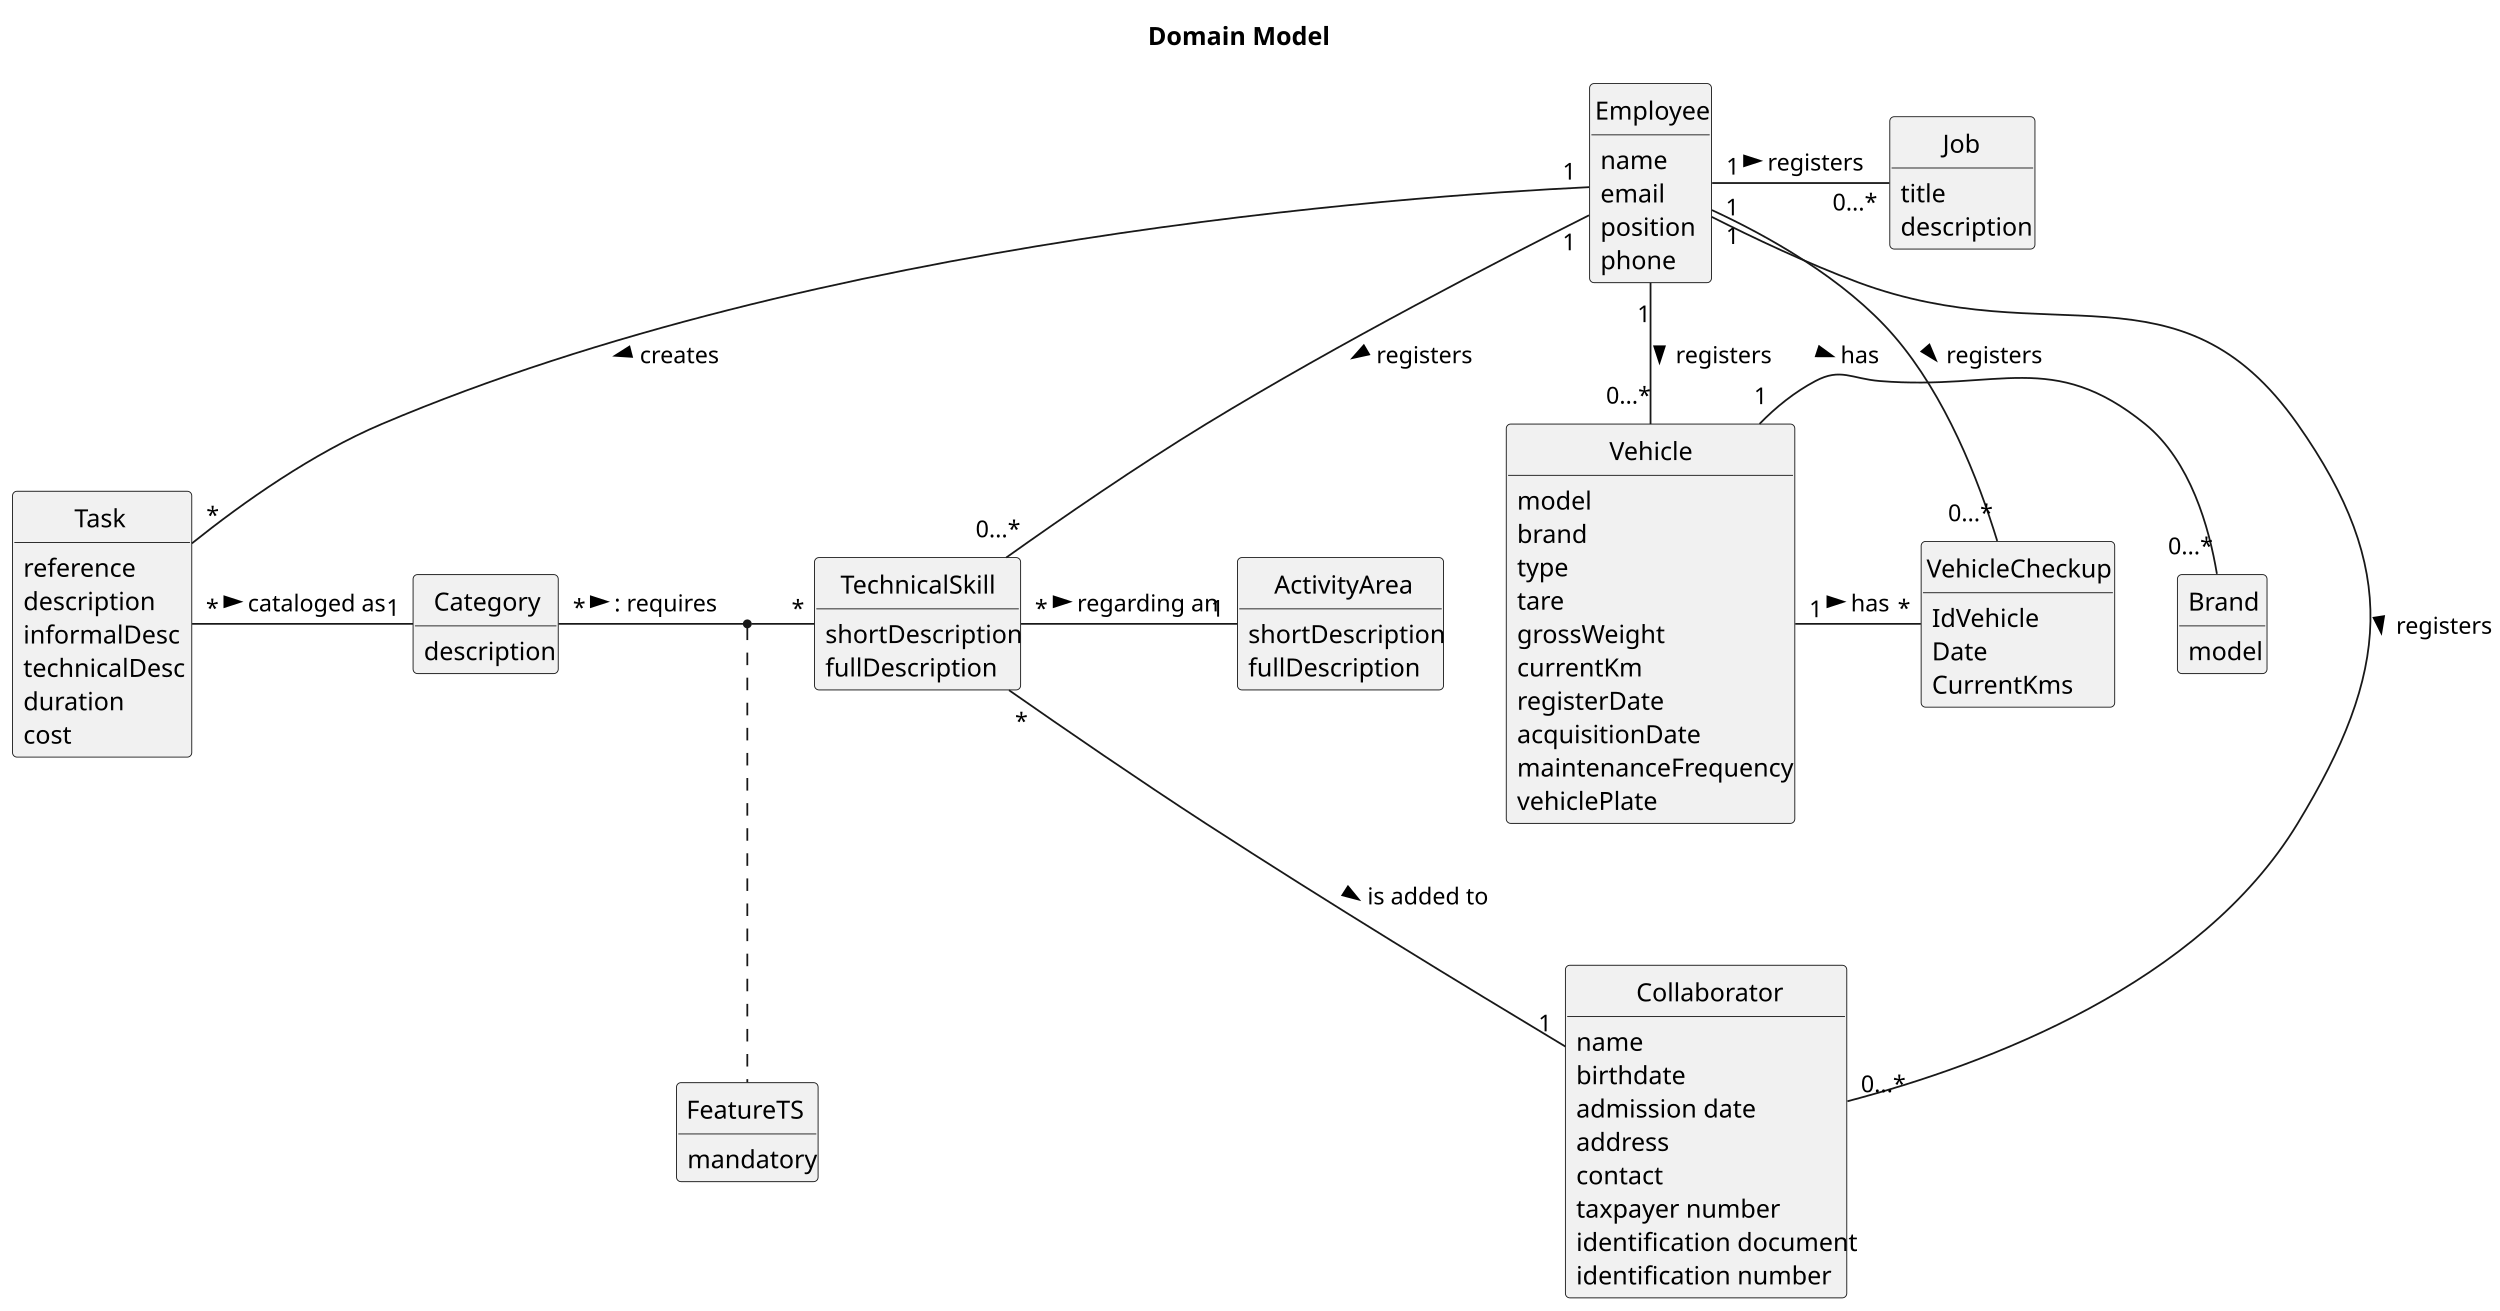
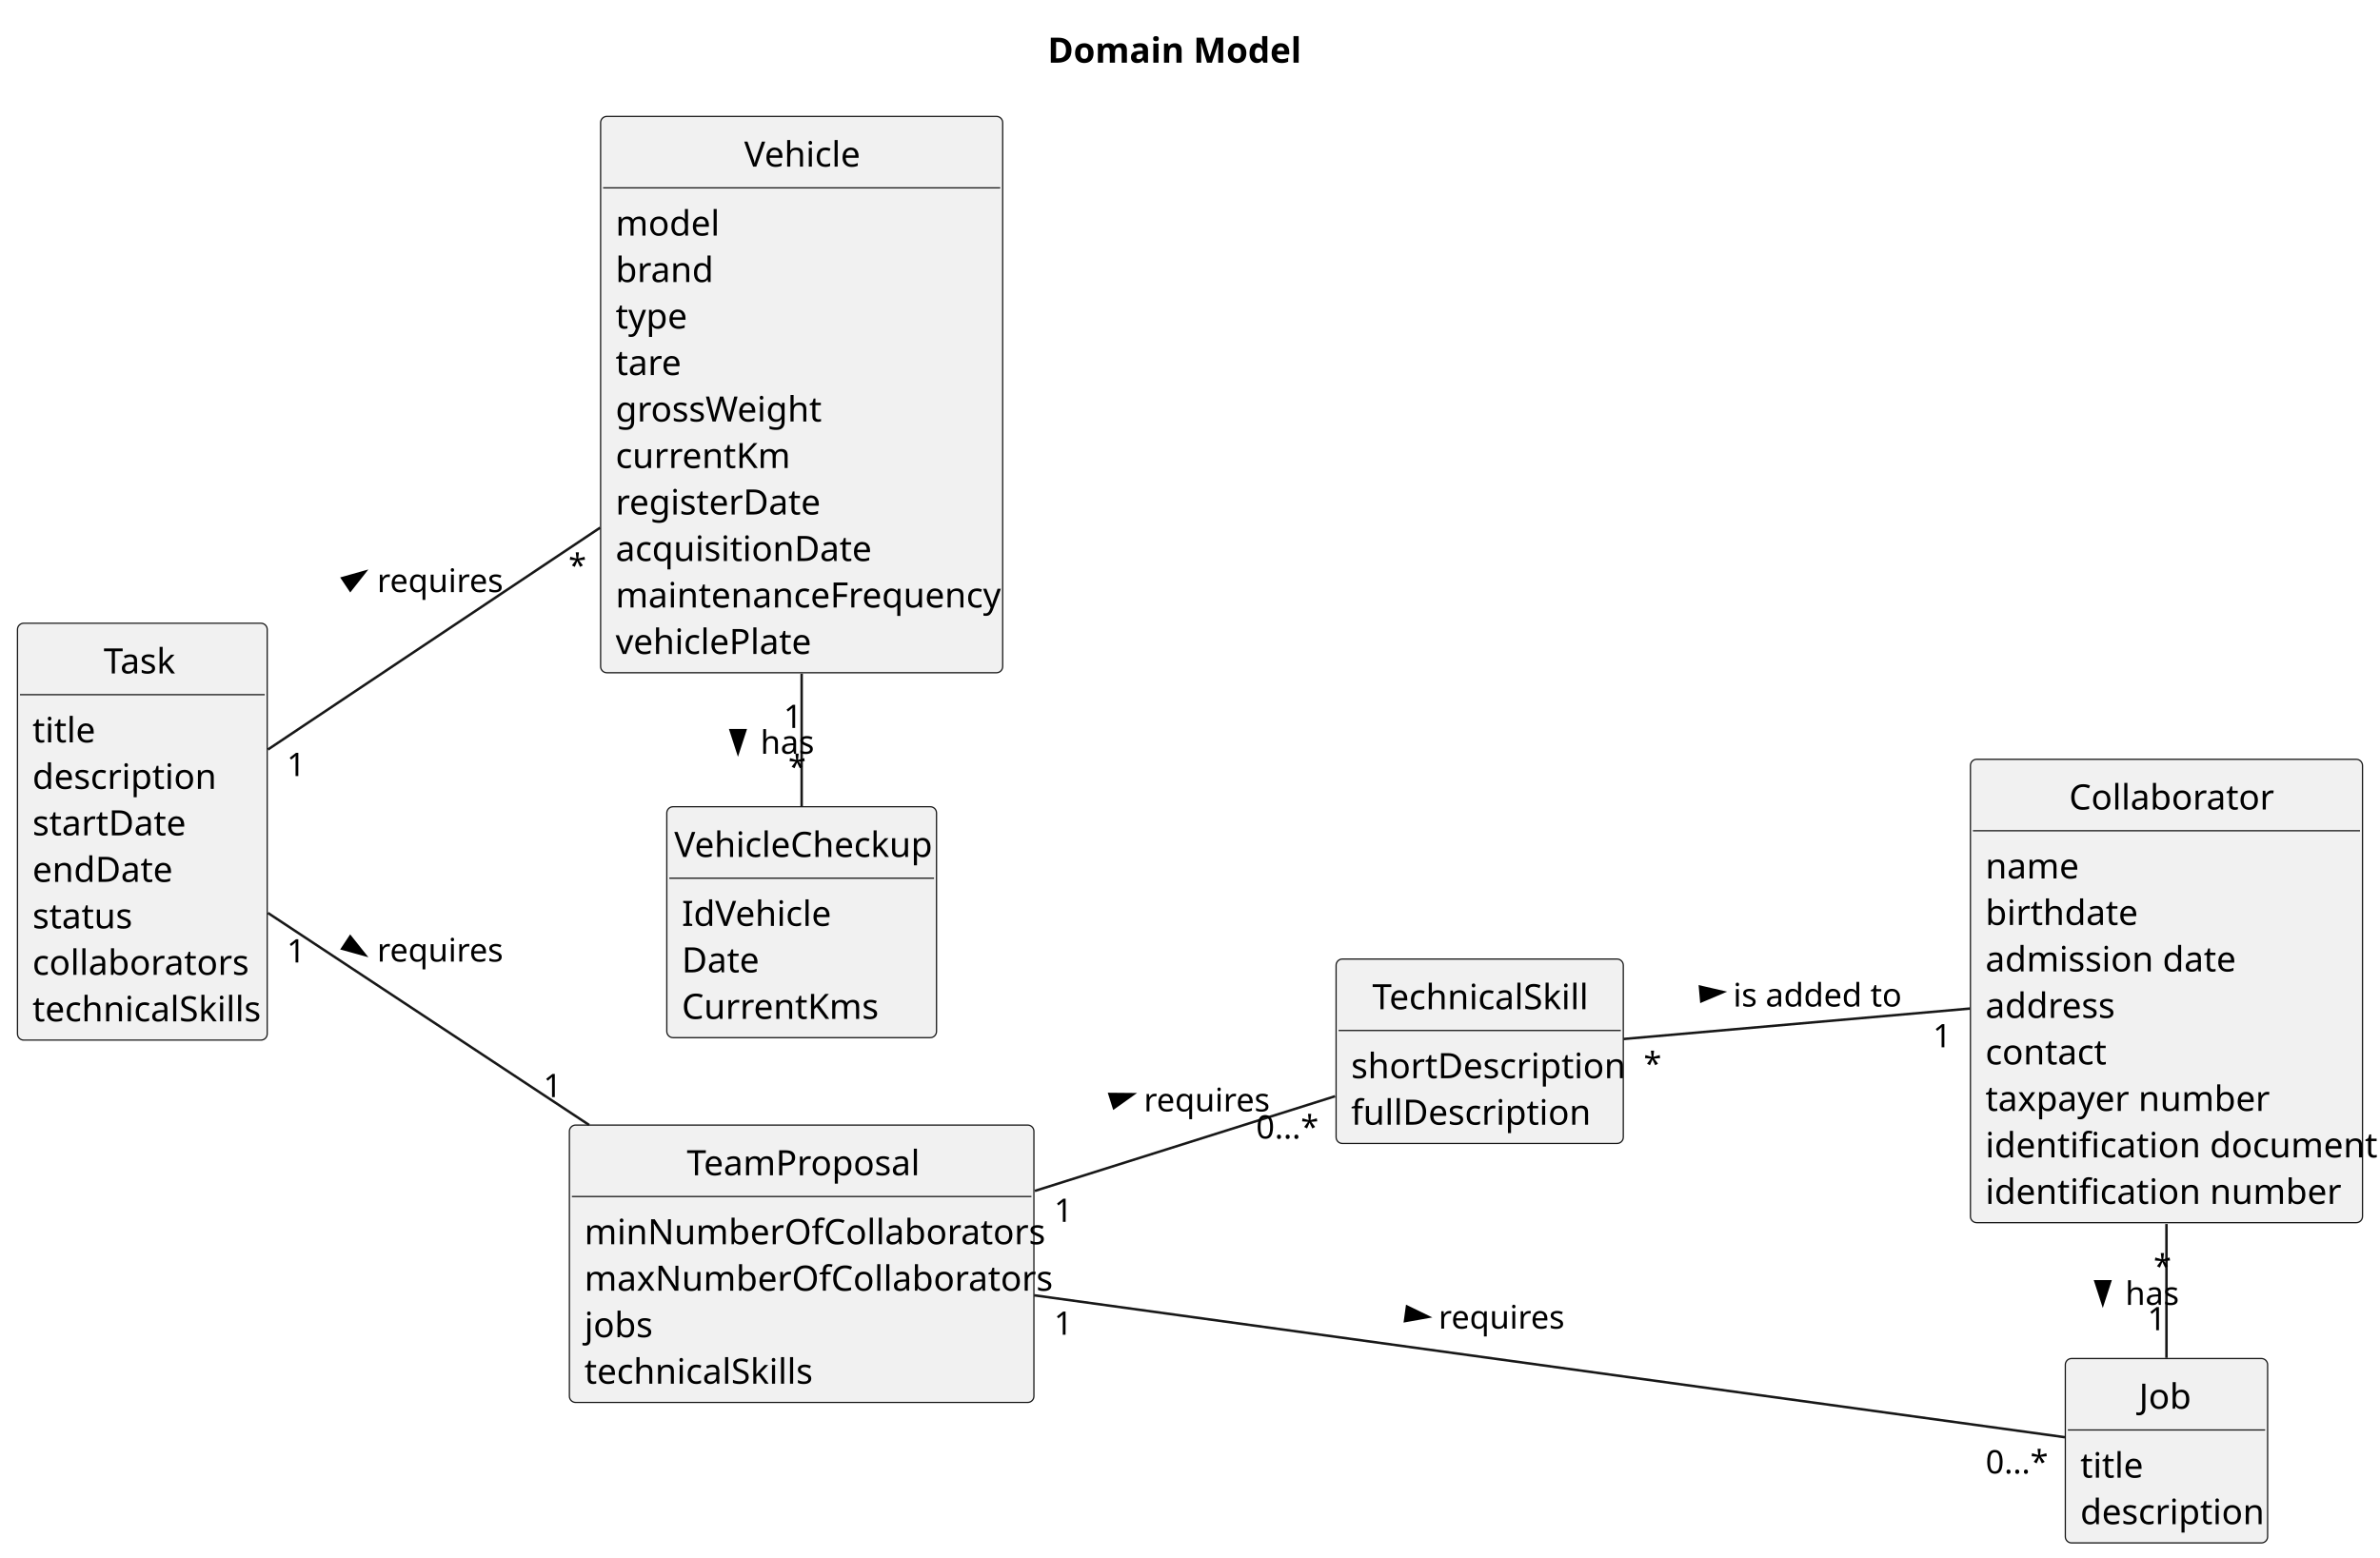
- <svg xmlns="http://www.w3.org/2000/svg" contentStyleType="text/css" height="731px" preserveAspectRatio="none" style="width:1395px;height:731px;background:#FFFFFF;" version="1.1" viewBox="0 0 1395 731" width="1395px" zoomAndPan="magnify">
+ <svg xmlns="http://www.w3.org/2000/svg" contentStyleType="text/css" height="624px" preserveAspectRatio="none" style="width:953px;height:624px;background:#FFFFFF;" version="1.1" viewBox="0 0 953 624" width="953px" zoomAndPan="magnify">
  <defs />
  <g>
-     <text fill="#000000" font-family="sans-serif" font-size="14" font-weight="bold" lengthAdjust="spacing" textLength="100" x="640.5" y="25.107">Domain Model</text>
+     <text fill="#000000" font-family="sans-serif" font-size="14" font-weight="bold" lengthAdjust="spacing" textLength="100" x="419.5" y="25.107">Domain Model</text>
    <g id="elem_VehicleCheckup">
-       <rect codeLine="16" fill="#F1F1F1" height="92.484" id="VehicleCheckup" rx="2.5" ry="2.5" style="stroke:#181818;stroke-width:0.5;" width="108" x="1072" y="302.121" />
-       <text fill="#000000" font-family="sans-serif" font-size="14" lengthAdjust="spacing" textLength="102" x="1075" y="322.228">VehicleCheckup</text>
-       <line style="stroke:#181818;stroke-width:0.5;" x1="1073" x2="1179" y1="330.742" y2="330.742" />
-       <text fill="#000000" font-family="sans-serif" font-size="14" lengthAdjust="spacing" textLength="57" x="1078" y="349.85">IdVehicle</text>
-       <text fill="#000000" font-family="sans-serif" font-size="14" lengthAdjust="spacing" textLength="30" x="1078" y="368.471">Date</text>
-       <text fill="#000000" font-family="sans-serif" font-size="14" lengthAdjust="spacing" textLength="75" x="1078" y="387.092">CurrentKms</text>
+       <rect codeLine="14" fill="#F1F1F1" height="92.484" id="VehicleCheckup" rx="2.5" ry="2.5" style="stroke:#181818;stroke-width:0.5;" width="108" x="267" y="323.121" />
+       <text fill="#000000" font-family="sans-serif" font-size="14" lengthAdjust="spacing" textLength="102" x="270" y="343.228">VehicleCheckup</text>
+       <line style="stroke:#181818;stroke-width:0.5;" x1="268" x2="374" y1="351.742" y2="351.742" />
+       <text fill="#000000" font-family="sans-serif" font-size="14" lengthAdjust="spacing" textLength="57" x="273" y="370.85">IdVehicle</text>
+       <text fill="#000000" font-family="sans-serif" font-size="14" lengthAdjust="spacing" textLength="30" x="273" y="389.471">Date</text>
+       <text fill="#000000" font-family="sans-serif" font-size="14" lengthAdjust="spacing" textLength="75" x="273" y="408.092">CurrentKms</text>
+     </g>
+     <g id="elem_TechnicalSkill">
+       <rect codeLine="21" fill="#F1F1F1" height="73.863" id="TechnicalSkill" rx="2.5" ry="2.5" style="stroke:#181818;stroke-width:0.5;" width="115" x="535" y="384.121" />
+       <text fill="#000000" font-family="sans-serif" font-size="14" lengthAdjust="spacing" textLength="86" x="549.5" y="404.228">TechnicalSkill</text>
+       <line style="stroke:#181818;stroke-width:0.5;" x1="536" x2="649" y1="412.742" y2="412.742" />
+       <text fill="#000000" font-family="sans-serif" font-size="14" lengthAdjust="spacing" textLength="103" x="541" y="431.85">shortDescription</text>
+       <text fill="#000000" font-family="sans-serif" font-size="14" lengthAdjust="spacing" textLength="89" x="541" y="450.471">fullDescription</text>
+     </g>
+     <g id="elem_TeamProposal">
+       <rect codeLine="25" fill="#F1F1F1" height="111.106" id="TeamProposal" rx="2.5" ry="2.5" style="stroke:#181818;stroke-width:0.5;" width="186" x="228" y="450.621" />
+       <text fill="#000000" font-family="sans-serif" font-size="14" lengthAdjust="spacing" textLength="92" x="275" y="470.728">TeamProposal</text>
+       <line style="stroke:#181818;stroke-width:0.5;" x1="229" x2="413" y1="479.242" y2="479.242" />
+       <text fill="#000000" font-family="sans-serif" font-size="14" lengthAdjust="spacing" textLength="171" x="234" y="498.35">minNumberOfCollaborators</text>
+       <text fill="#000000" font-family="sans-serif" font-size="14" lengthAdjust="spacing" textLength="174" x="234" y="516.971">maxNumberOfCollaborators</text>
+       <text fill="#000000" font-family="sans-serif" font-size="14" lengthAdjust="spacing" textLength="26" x="234" y="535.592">jobs</text>
+       <text fill="#000000" font-family="sans-serif" font-size="14" lengthAdjust="spacing" textLength="88" x="234" y="554.213">technicalSkills</text>
    </g>
    <g id="elem_Task">
-       <rect codeLine="22" fill="#F1F1F1" height="148.348" id="Task" rx="2.5" ry="2.5" style="stroke:#181818;stroke-width:0.5;" width="100" x="7" y="274.121" />
-       <text fill="#000000" font-family="sans-serif" font-size="14" lengthAdjust="spacing" textLength="31" x="41.5" y="294.228">Task</text>
-       <line style="stroke:#181818;stroke-width:0.5;" x1="8" x2="106" y1="302.742" y2="302.742" />
-       <text fill="#000000" font-family="sans-serif" font-size="14" lengthAdjust="spacing" textLength="61" x="13" y="321.85">reference</text>
-       <text fill="#000000" font-family="sans-serif" font-size="14" lengthAdjust="spacing" textLength="69" x="13" y="340.471">description</text>
-       <text fill="#000000" font-family="sans-serif" font-size="14" lengthAdjust="spacing" textLength="82" x="13" y="359.092">informalDesc</text>
-       <text fill="#000000" font-family="sans-serif" font-size="14" lengthAdjust="spacing" textLength="88" x="13" y="377.713">technicalDesc</text>
-       <text fill="#000000" font-family="sans-serif" font-size="14" lengthAdjust="spacing" textLength="52" x="13" y="396.334">duration</text>
-       <text fill="#000000" font-family="sans-serif" font-size="14" lengthAdjust="spacing" textLength="26" x="13" y="414.955">cost</text>
-     </g>
-     <g id="elem_Category">
-       <rect codeLine="31" fill="#F1F1F1" height="55.242" id="Category" rx="2.5" ry="2.5" style="stroke:#181818;stroke-width:0.5;" width="81" x="230.5" y="320.621" />
-       <text fill="#000000" font-family="sans-serif" font-size="14" lengthAdjust="spacing" textLength="58" x="242" y="340.728">Category</text>
-       <line style="stroke:#181818;stroke-width:0.5;" x1="231.5" x2="310.5" y1="349.242" y2="349.242" />
-       <text fill="#000000" font-family="sans-serif" font-size="14" lengthAdjust="spacing" textLength="69" x="236.5" y="368.35">description</text>
-     </g>
-     <g id="elem_Employee">
-       <rect codeLine="35" fill="#F1F1F1" height="111.106" id="Employee" rx="2.5" ry="2.5" style="stroke:#181818;stroke-width:0.5;" width="68" x="887" y="46.621" />
-       <text fill="#000000" font-family="sans-serif" font-size="14" lengthAdjust="spacing" textLength="62" x="890" y="66.728">Employee</text>
-       <line style="stroke:#181818;stroke-width:0.5;" x1="888" x2="954" y1="75.242" y2="75.242" />
-       <text fill="#000000" font-family="sans-serif" font-size="14" lengthAdjust="spacing" textLength="35" x="893" y="94.35">name</text>
-       <text fill="#000000" font-family="sans-serif" font-size="14" lengthAdjust="spacing" textLength="33" x="893" y="112.971">email</text>
-       <text fill="#000000" font-family="sans-serif" font-size="14" lengthAdjust="spacing" textLength="49" x="893" y="131.592">position</text>
-       <text fill="#000000" font-family="sans-serif" font-size="14" lengthAdjust="spacing" textLength="40" x="893" y="150.213">phone</text>
-     </g>
-     <g id="elem_TechnicalSkill">
-       <rect codeLine="42" fill="#F1F1F1" height="73.863" id="TechnicalSkill" rx="2.5" ry="2.5" style="stroke:#181818;stroke-width:0.5;" width="115" x="454.5" y="311.121" />
-       <text fill="#000000" font-family="sans-serif" font-size="14" lengthAdjust="spacing" textLength="86" x="469" y="331.228">TechnicalSkill</text>
-       <line style="stroke:#181818;stroke-width:0.5;" x1="455.5" x2="568.5" y1="339.742" y2="339.742" />
-       <text fill="#000000" font-family="sans-serif" font-size="14" lengthAdjust="spacing" textLength="103" x="460.5" y="358.85">shortDescription</text>
-       <text fill="#000000" font-family="sans-serif" font-size="14" lengthAdjust="spacing" textLength="89" x="460.5" y="377.471">fullDescription</text>
-     </g>
-     <g id="elem_ActivityArea">
-       <rect codeLine="47" fill="#F1F1F1" height="73.863" id="ActivityArea" rx="2.5" ry="2.5" style="stroke:#181818;stroke-width:0.5;" width="115" x="690.5" y="311.121" />
-       <text fill="#000000" font-family="sans-serif" font-size="14" lengthAdjust="spacing" textLength="74" x="711" y="331.228">ActivityArea</text>
-       <line style="stroke:#181818;stroke-width:0.5;" x1="691.5" x2="804.5" y1="339.742" y2="339.742" />
-       <text fill="#000000" font-family="sans-serif" font-size="14" lengthAdjust="spacing" textLength="103" x="696.5" y="358.85">shortDescription</text>
-       <text fill="#000000" font-family="sans-serif" font-size="14" lengthAdjust="spacing" textLength="89" x="696.5" y="377.471">fullDescription</text>
-     </g>
-     <g id="elem_FeatureTS">
-       <rect codeLine="52" fill="#F1F1F1" height="55.242" id="FeatureTS" rx="2.5" ry="2.5" style="stroke:#181818;stroke-width:0.5;" width="79" x="377.5" y="604.121" />
-       <text fill="#000000" font-family="sans-serif" font-size="14" lengthAdjust="spacing" textLength="68" x="383" y="624.229">FeatureTS</text>
-       <line style="stroke:#181818;stroke-width:0.5;" x1="378.5" x2="455.5" y1="632.742" y2="632.742" />
-       <text fill="#000000" font-family="sans-serif" font-size="14" lengthAdjust="spacing" textLength="67" x="383.5" y="651.85">mandatory</text>
+       <rect codeLine="33" fill="#F1F1F1" height="166.969" id="Task" rx="2.5" ry="2.5" style="stroke:#181818;stroke-width:0.5;" width="100" x="7" y="249.621" />
+       <text fill="#000000" font-family="sans-serif" font-size="14" lengthAdjust="spacing" textLength="31" x="41.5" y="269.728">Task</text>
+       <line style="stroke:#181818;stroke-width:0.5;" x1="8" x2="106" y1="278.242" y2="278.242" />
+       <text fill="#000000" font-family="sans-serif" font-size="14" lengthAdjust="spacing" textLength="22" x="13" y="297.35">title</text>
+       <text fill="#000000" font-family="sans-serif" font-size="14" lengthAdjust="spacing" textLength="69" x="13" y="315.971">description</text>
+       <text fill="#000000" font-family="sans-serif" font-size="14" lengthAdjust="spacing" textLength="58" x="13" y="334.592">startDate</text>
+       <text fill="#000000" font-family="sans-serif" font-size="14" lengthAdjust="spacing" textLength="54" x="13" y="353.213">endDate</text>
+       <text fill="#000000" font-family="sans-serif" font-size="14" lengthAdjust="spacing" textLength="38" x="13" y="371.834">status</text>
+       <text fill="#000000" font-family="sans-serif" font-size="14" lengthAdjust="spacing" textLength="82" x="13" y="390.455">collaborators</text>
+       <text fill="#000000" font-family="sans-serif" font-size="14" lengthAdjust="spacing" textLength="88" x="13" y="409.076">technicalSkills</text>
    </g>
    <g id="elem_Vehicle">
-       <rect codeLine="63" fill="#F1F1F1" height="222.832" id="Vehicle" rx="2.5" ry="2.5" style="stroke:#181818;stroke-width:0.5;" width="161" x="840.5" y="236.621" />
-       <text fill="#000000" font-family="sans-serif" font-size="14" lengthAdjust="spacing" textLength="46" x="898" y="256.728">Vehicle</text>
-       <line style="stroke:#181818;stroke-width:0.5;" x1="841.5" x2="1000.5" y1="265.242" y2="265.242" />
-       <text fill="#000000" font-family="sans-serif" font-size="14" lengthAdjust="spacing" textLength="38" x="846.5" y="284.35">model</text>
-       <text fill="#000000" font-family="sans-serif" font-size="14" lengthAdjust="spacing" textLength="37" x="846.5" y="302.971">brand</text>
-       <text fill="#000000" font-family="sans-serif" font-size="14" lengthAdjust="spacing" textLength="27" x="846.5" y="321.592">type</text>
-       <text fill="#000000" font-family="sans-serif" font-size="14" lengthAdjust="spacing" textLength="25" x="846.5" y="340.213">tare</text>
-       <text fill="#000000" font-family="sans-serif" font-size="14" lengthAdjust="spacing" textLength="79" x="846.5" y="358.834">grossWeight</text>
-       <text fill="#000000" font-family="sans-serif" font-size="14" lengthAdjust="spacing" textLength="65" x="846.5" y="377.455">currentKm</text>
-       <text fill="#000000" font-family="sans-serif" font-size="14" lengthAdjust="spacing" textLength="78" x="846.5" y="396.076">registerDate</text>
-       <text fill="#000000" font-family="sans-serif" font-size="14" lengthAdjust="spacing" textLength="97" x="846.5" y="414.697">acquisitionDate</text>
-       <text fill="#000000" font-family="sans-serif" font-size="14" lengthAdjust="spacing" textLength="149" x="846.5" y="433.318">maintenanceFrequency</text>
-       <text fill="#000000" font-family="sans-serif" font-size="14" lengthAdjust="spacing" textLength="76" x="846.5" y="451.94">vehiclePlate</text>
+       <rect codeLine="44" fill="#F1F1F1" height="222.832" id="Vehicle" rx="2.5" ry="2.5" style="stroke:#181818;stroke-width:0.5;" width="161" x="240.5" y="46.621" />
+       <text fill="#000000" font-family="sans-serif" font-size="14" lengthAdjust="spacing" textLength="46" x="298" y="66.728">Vehicle</text>
+       <line style="stroke:#181818;stroke-width:0.5;" x1="241.5" x2="400.5" y1="75.242" y2="75.242" />
+       <text fill="#000000" font-family="sans-serif" font-size="14" lengthAdjust="spacing" textLength="38" x="246.5" y="94.35">model</text>
+       <text fill="#000000" font-family="sans-serif" font-size="14" lengthAdjust="spacing" textLength="37" x="246.5" y="112.971">brand</text>
+       <text fill="#000000" font-family="sans-serif" font-size="14" lengthAdjust="spacing" textLength="27" x="246.5" y="131.592">type</text>
+       <text fill="#000000" font-family="sans-serif" font-size="14" lengthAdjust="spacing" textLength="25" x="246.5" y="150.213">tare</text>
+       <text fill="#000000" font-family="sans-serif" font-size="14" lengthAdjust="spacing" textLength="79" x="246.5" y="168.834">grossWeight</text>
+       <text fill="#000000" font-family="sans-serif" font-size="14" lengthAdjust="spacing" textLength="65" x="246.5" y="187.455">currentKm</text>
+       <text fill="#000000" font-family="sans-serif" font-size="14" lengthAdjust="spacing" textLength="78" x="246.5" y="206.076">registerDate</text>
+       <text fill="#000000" font-family="sans-serif" font-size="14" lengthAdjust="spacing" textLength="97" x="246.5" y="224.697">acquisitionDate</text>
+       <text fill="#000000" font-family="sans-serif" font-size="14" lengthAdjust="spacing" textLength="149" x="246.5" y="243.318">maintenanceFrequency</text>
+       <text fill="#000000" font-family="sans-serif" font-size="14" lengthAdjust="spacing" textLength="76" x="246.5" y="261.94">vehiclePlate</text>
    </g>
    <g id="elem_Job">
-       <rect codeLine="76" fill="#F1F1F1" height="73.863" id="Job" rx="2.5" ry="2.5" style="stroke:#181818;stroke-width:0.5;" width="81" x="1054.5" y="65.121" />
-       <text fill="#000000" font-family="sans-serif" font-size="14" lengthAdjust="spacing" textLength="22" x="1084" y="85.228">Job</text>
-       <line style="stroke:#181818;stroke-width:0.5;" x1="1055.5" x2="1134.5" y1="93.742" y2="93.742" />
-       <text fill="#000000" font-family="sans-serif" font-size="14" lengthAdjust="spacing" textLength="22" x="1060.5" y="112.85">title</text>
-       <text fill="#000000" font-family="sans-serif" font-size="14" lengthAdjust="spacing" textLength="69" x="1060.5" y="131.471">description</text>
+       <rect codeLine="57" fill="#F1F1F1" height="73.863" id="Job" rx="2.5" ry="2.5" style="stroke:#181818;stroke-width:0.5;" width="81" x="827" y="544.121" />
+       <text fill="#000000" font-family="sans-serif" font-size="14" lengthAdjust="spacing" textLength="22" x="856.5" y="564.229">Job</text>
+       <line style="stroke:#181818;stroke-width:0.5;" x1="828" x2="907" y1="572.742" y2="572.742" />
+       <text fill="#000000" font-family="sans-serif" font-size="14" lengthAdjust="spacing" textLength="22" x="833" y="591.85">title</text>
+       <text fill="#000000" font-family="sans-serif" font-size="14" lengthAdjust="spacing" textLength="69" x="833" y="610.471">description</text>
    </g>
    <g id="elem_Collaborator">
-       <rect codeLine="81" fill="#F1F1F1" height="185.59" id="Collaborator" rx="2.5" ry="2.5" style="stroke:#181818;stroke-width:0.5;" width="157" x="873.5" y="538.621" />
-       <text fill="#000000" font-family="sans-serif" font-size="14" lengthAdjust="spacing" textLength="78" x="913" y="558.729">Collaborator</text>
-       <line style="stroke:#181818;stroke-width:0.5;" x1="874.5" x2="1029.5" y1="567.242" y2="567.242" />
-       <text fill="#000000" font-family="sans-serif" font-size="14" lengthAdjust="spacing" textLength="35" x="879.5" y="586.35">name</text>
-       <text fill="#000000" font-family="sans-serif" font-size="14" lengthAdjust="spacing" textLength="56" x="879.5" y="604.971">birthdate</text>
-       <text fill="#000000" font-family="sans-serif" font-size="14" lengthAdjust="spacing" textLength="95" x="879.5" y="623.592">admission date</text>
-       <text fill="#000000" font-family="sans-serif" font-size="14" lengthAdjust="spacing" textLength="51" x="879.5" y="642.213">address</text>
-       <text fill="#000000" font-family="sans-serif" font-size="14" lengthAdjust="spacing" textLength="46" x="879.5" y="660.834">contact</text>
-       <text fill="#000000" font-family="sans-serif" font-size="14" lengthAdjust="spacing" textLength="106" x="879.5" y="679.455">taxpayer number</text>
-       <text fill="#000000" font-family="sans-serif" font-size="14" lengthAdjust="spacing" textLength="145" x="879.5" y="698.076">identification document</text>
-       <text fill="#000000" font-family="sans-serif" font-size="14" lengthAdjust="spacing" textLength="131" x="879.5" y="716.697">identification number</text>
+       <rect codeLine="62" fill="#F1F1F1" height="185.59" id="Collaborator" rx="2.5" ry="2.5" style="stroke:#181818;stroke-width:0.5;" width="157" x="789" y="304.121" />
+       <text fill="#000000" font-family="sans-serif" font-size="14" lengthAdjust="spacing" textLength="78" x="828.5" y="324.228">Collaborator</text>
+       <line style="stroke:#181818;stroke-width:0.5;" x1="790" x2="945" y1="332.742" y2="332.742" />
+       <text fill="#000000" font-family="sans-serif" font-size="14" lengthAdjust="spacing" textLength="35" x="795" y="351.85">name</text>
+       <text fill="#000000" font-family="sans-serif" font-size="14" lengthAdjust="spacing" textLength="56" x="795" y="370.471">birthdate</text>
+       <text fill="#000000" font-family="sans-serif" font-size="14" lengthAdjust="spacing" textLength="95" x="795" y="389.092">admission date</text>
+       <text fill="#000000" font-family="sans-serif" font-size="14" lengthAdjust="spacing" textLength="51" x="795" y="407.713">address</text>
+       <text fill="#000000" font-family="sans-serif" font-size="14" lengthAdjust="spacing" textLength="46" x="795" y="426.334">contact</text>
+       <text fill="#000000" font-family="sans-serif" font-size="14" lengthAdjust="spacing" textLength="106" x="795" y="444.955">taxpayer number</text>
+       <text fill="#000000" font-family="sans-serif" font-size="14" lengthAdjust="spacing" textLength="145" x="795" y="463.576">identification document</text>
+       <text fill="#000000" font-family="sans-serif" font-size="14" lengthAdjust="spacing" textLength="131" x="795" y="482.197">identification number</text>
    </g>
-     <g id="elem_Brand">
-       <rect codeLine="92" fill="#F1F1F1" height="55.242" id="Brand" rx="2.5" ry="2.5" style="stroke:#181818;stroke-width:0.5;" width="50" x="1215" y="320.621" />
-       <text fill="#000000" font-family="sans-serif" font-size="14" lengthAdjust="spacing" textLength="38" x="1221" y="340.728">Brand</text>
-       <line style="stroke:#181818;stroke-width:0.5;" x1="1216" x2="1264" y1="349.242" y2="349.242" />
-       <text fill="#000000" font-family="sans-serif" font-size="14" lengthAdjust="spacing" textLength="38" x="1221" y="368.35">model</text>
+     <g id="link_Task_Vehicle">
+       <path codeLine="73" d="M107.28,300.201 C144.71,275.201 196.96,240.311 240.3,211.351 " fill="none" id="Task-Vehicle" style="stroke:#181818;stroke-width:1.0;" />
+       <polygon fill="#000000" points="146.158,228.989,137.004,231.57,140.269,236.457,146.158,228.989" style="stroke:#000000;stroke-width:1.0;" />
+       <text fill="#000000" font-family="sans-serif" font-size="13" lengthAdjust="spacing" textLength="46" x="151" y="237.149">requires</text>
+       <text fill="#000000" font-family="sans-serif" font-size="13" lengthAdjust="spacing" textLength="7" x="114.843" y="310.818">1</text>
+       <text fill="#000000" font-family="sans-serif" font-size="13" lengthAdjust="spacing" textLength="5" x="227.63" y="231.091">*</text>
    </g>
-     <ellipse cx="417" cy="348.121" fill="#181818" rx="2" ry="2" style="stroke:#181818;stroke-width:1.0;" />
-     <g id="link_Employee_Task">
-       <path codeLine="101" d="M886.71,104.431 C781.68,109.511 456.82,133.151 213,236.621 C174.5,252.961 136.11,279.981 107.05,303.211 " fill="none" id="Employee-Task" style="stroke:#181818;stroke-width:1.0;" />
-       <polygon fill="#000000" points="343.155,198.502,352.646,199.115,351.194,193.419,343.155,198.502" style="stroke:#000000;stroke-width:1.0;" />
-       <text fill="#000000" font-family="sans-serif" font-size="13" lengthAdjust="spacing" textLength="43" x="357" y="202.649">creates</text>
-       <text fill="#000000" font-family="sans-serif" font-size="13" lengthAdjust="spacing" textLength="7" x="871.916" y="100.202">1</text>
-       <text fill="#000000" font-family="sans-serif" font-size="13" lengthAdjust="spacing" textLength="5" x="115.097" y="292.057">*</text>
+     <g id="link_Task_TeamProposal">
+       <path codeLine="75" d="M107.28,365.661 C143.45,389.541 193.46,422.561 235.9,450.591 " fill="none" id="Task-TeamProposal" style="stroke:#181818;stroke-width:1.0;" />
+       <polygon fill="#000000" points="146.172,382.522,140.244,375.085,137.005,379.99,146.172,382.522" style="stroke:#000000;stroke-width:1.0;" />
+       <text fill="#000000" font-family="sans-serif" font-size="13" lengthAdjust="spacing" textLength="46" x="151" y="385.149">requires</text>
+       <text fill="#000000" font-family="sans-serif" font-size="13" lengthAdjust="spacing" textLength="7" x="114.843" y="385.483">1</text>
+       <text fill="#000000" font-family="sans-serif" font-size="13" lengthAdjust="spacing" textLength="7" x="217.548" y="439.428">1</text>
    </g>
-     <g id="link_Task_Category">
-       <path codeLine="104" d="M107.17,348.121 C144.73,348.121 195.44,348.121 230.45,348.121 " fill="none" id="Task-Category" style="stroke:#181818;stroke-width:1.0;" />
-       <polygon fill="#000000" points="134.25,335.767,125.205,332.828,125.205,338.705,134.25,335.767" style="stroke:#000000;stroke-width:1.0;" />
-       <text fill="#000000" font-family="sans-serif" font-size="13" lengthAdjust="spacing" textLength="74" x="138.25" y="341.149">cataloged as</text>
-       <text fill="#000000" font-family="sans-serif" font-size="13" lengthAdjust="spacing" textLength="5" x="114.906" y="343.897">*</text>
-       <text fill="#000000" font-family="sans-serif" font-size="13" lengthAdjust="spacing" textLength="7" x="215.604" y="343.64">1</text>
+     <g id="link_TeamProposal_TechnicalSkill">
+       <path codeLine="77" d="M414.37,476.991 C454.29,464.401 499.74,450.061 534.6,439.071 " fill="none" id="TeamProposal-TechnicalSkill" style="stroke:#181818;stroke-width:1.0;" />
+       <polygon fill="#000000" points="453.769,438.263,444.258,438.18,446.026,443.786,453.769,438.263" style="stroke:#000000;stroke-width:1.0;" />
+       <text fill="#000000" font-family="sans-serif" font-size="13" lengthAdjust="spacing" textLength="46" x="458" y="445.149">requires</text>
+       <text fill="#000000" font-family="sans-serif" font-size="13" lengthAdjust="spacing" textLength="7" x="422.089" y="489.383">1</text>
+       <text fill="#000000" font-family="sans-serif" font-size="13" lengthAdjust="spacing" textLength="24" x="502.955" y="456.016">0...*</text>
    </g>
-     <g id="link_TechnicalSkill_ActivityArea">
-       <path codeLine="105" d="M569.73,348.121 C606.44,348.121 653.78,348.121 690.46,348.121 " fill="none" id="TechnicalSkill-ActivityArea" style="stroke:#181818;stroke-width:1.0;" />
-       <polygon fill="#000000" points="597,335.767,587.955,332.828,587.955,338.705,597,335.767" style="stroke:#000000;stroke-width:1.0;" />
-       <text fill="#000000" font-family="sans-serif" font-size="13" lengthAdjust="spacing" textLength="71" x="601" y="341.149">regarding an</text>
-       <text fill="#000000" font-family="sans-serif" font-size="13" lengthAdjust="spacing" textLength="5" x="577.447" y="344.088">*</text>
-       <text fill="#000000" font-family="sans-serif" font-size="13" lengthAdjust="spacing" textLength="7" x="675.639" y="344.088">1</text>
-     </g>
-     <g id="link_Category_apoint17">
-       <path d="M311.67,348.121 C350.14,348.121 403.64,348.121 414.88,348.121 " fill="none" id="Category-apoint17" style="stroke:#181818;stroke-width:1.0;" />
-       <polygon fill="#000000" points="338.75,335.767,329.705,332.828,329.705,338.705,338.75,335.767" style="stroke:#000000;stroke-width:1.0;" />
-       <text fill="#000000" font-family="sans-serif" font-size="13" lengthAdjust="spacing" textLength="54" x="342.75" y="341.149">: requires</text>
-       <text fill="#000000" font-family="sans-serif" font-size="13" lengthAdjust="spacing" textLength="5" x="319.63" y="343.587">*</text>
-     </g>
-     <g id="link_apoint17_TechnicalSkill">
-       <path d="M419.23,348.121 C430.94,348.121 442.66,348.121 454.38,348.121 " fill="none" id="apoint17-TechnicalSkill" style="stroke:#181818;stroke-width:1.0;" />
-       <text fill="#000000" font-family="sans-serif" font-size="13" lengthAdjust="spacing" textLength="5" x="441.677" y="344.088">*</text>
-     </g>
-     <g id="link_apoint17_FeatureTS">
-       <path d="M417,350.141 C417,364.931 417,536.711 417,603.911 " fill="none" id="apoint17-FeatureTS" style="stroke:#181818;stroke-width:1.0;stroke-dasharray:7.0,7.0;" />
-     </g>
-     <g id="link_Employee_VehicleCheckup">
-       <path codeLine="109" d="M955.25,117.231 C985.51,131.211 1029.05,155.201 1057,187.621 C1085.57,220.751 1103.91,267.521 1114.45,301.851 " fill="none" id="Employee-VehicleCheckup" style="stroke:#181818;stroke-width:1.0;" />
-       <polygon fill="#000000" points="1080.265,201.053,1076.584,192.284,1072.133,196.122,1080.265,201.053" style="stroke:#000000;stroke-width:1.0;" />
-       <text fill="#000000" font-family="sans-serif" font-size="13" lengthAdjust="spacing" textLength="50" x="1086" y="202.649">registers</text>
-       <text fill="#000000" font-family="sans-serif" font-size="13" lengthAdjust="spacing" textLength="7" x="963.036" y="136.148">1</text>
-       <text fill="#000000" font-family="sans-serif" font-size="13" lengthAdjust="spacing" textLength="24" x="1086.991" y="290.821">0...*</text>
-     </g>
-     <g id="link_Employee_Vehicle">
-       <path codeLine="112" d="M921,157.881 C921,181.201 921,209.291 921,236.611 " fill="none" id="Employee-Vehicle" style="stroke:#181818;stroke-width:1.0;" />
-       <polygon fill="#000000" points="926,202.267,928.939,193.221,923.061,193.221,926,202.267" style="stroke:#000000;stroke-width:1.0;" />
-       <text fill="#000000" font-family="sans-serif" font-size="13" lengthAdjust="spacing" textLength="50" x="935" y="202.649">registers</text>
-       <text fill="#000000" font-family="sans-serif" font-size="13" lengthAdjust="spacing" textLength="7" x="913.573" y="179.752">1</text>
-       <text fill="#000000" font-family="sans-serif" font-size="13" lengthAdjust="spacing" textLength="24" x="896.156" y="225.217">0...*</text>
+     <g id="link_TeamProposal_Job">
+       <path codeLine="78" d="M414.06,518.801 C534.6,535.401 740.68,563.791 826.82,575.651 " fill="none" id="TeamProposal-Job" style="stroke:#181818;stroke-width:1.0;" />
+       <polygon fill="#000000" points="571.953,527.449,563.394,523.303,562.592,529.126,571.953,527.449" style="stroke:#000000;stroke-width:1.0;" />
+       <text fill="#000000" font-family="sans-serif" font-size="13" lengthAdjust="spacing" textLength="46" x="576" y="532.149">requires</text>
+       <text fill="#000000" font-family="sans-serif" font-size="13" lengthAdjust="spacing" textLength="7" x="422.056" y="534.591">1</text>
+       <text fill="#000000" font-family="sans-serif" font-size="13" lengthAdjust="spacing" textLength="24" x="795.083" y="590.156">0...*</text>
    </g>
    <g id="link_Vehicle_VehicleCheckup">
-       <path codeLine="115" d="M1001.73,348.121 C1025.26,348.121 1050.39,348.121 1071.85,348.121 " fill="none" id="Vehicle-VehicleCheckup" style="stroke:#181818;stroke-width:1.0;" />
-       <polygon fill="#000000" points="1028.75,335.767,1019.705,332.828,1019.705,338.705,1028.75,335.767" style="stroke:#000000;stroke-width:1.0;" />
-       <text fill="#000000" font-family="sans-serif" font-size="13" lengthAdjust="spacing" textLength="21" x="1032.75" y="341.149">has</text>
-       <text fill="#000000" font-family="sans-serif" font-size="13" lengthAdjust="spacing" textLength="7" x="1009.495" y="344.387">1</text>
-       <text fill="#000000" font-family="sans-serif" font-size="13" lengthAdjust="spacing" textLength="5" x="1058.884" y="343.94">*</text>
-     </g>
-     <g id="link_Vehicle_Brand">
-       <path codeLine="116" d="M981.82,236.531 C991.07,227.041 1001.44,218.741 1013,212.621 C1027.14,205.131 1033.05,211.341 1049,212.621 C1115.42,217.971 1145.26,194.631 1197,236.621 C1222.29,257.151 1232.73,294.431 1237.03,320.201 " fill="none" id="Vehicle-Brand" style="stroke:#181818;stroke-width:1.0;" />
-       <polygon fill="#000000" points="1022.751,198.824,1015.072,193.214,1013.241,198.799,1022.751,198.824" style="stroke:#000000;stroke-width:1.0;" />
-       <text fill="#000000" font-family="sans-serif" font-size="13" lengthAdjust="spacing" textLength="21" x="1027" y="202.649">has</text>
-       <text fill="#000000" font-family="sans-serif" font-size="13" lengthAdjust="spacing" textLength="7" x="978.671" y="225.506">1</text>
-       <text fill="#000000" font-family="sans-serif" font-size="13" lengthAdjust="spacing" textLength="24" x="1209.755" y="309.268">0...*</text>
+       <path codeLine="81" d="M321,269.821 C321,288.641 321,307.191 321,323.081 " fill="none" id="Vehicle-VehicleCheckup" style="stroke:#181818;stroke-width:1.0;" />
+       <polygon fill="#000000" points="295.5,301.517,298.439,292.471,292.561,292.471,295.5,301.517" style="stroke:#000000;stroke-width:1.0;" />
+       <text fill="#000000" font-family="sans-serif" font-size="13" lengthAdjust="spacing" textLength="21" x="304.5" y="301.899">has</text>
+       <text fill="#000000" font-family="sans-serif" font-size="13" lengthAdjust="spacing" textLength="7" x="313.776" y="291.564">1</text>
+       <text fill="#000000" font-family="sans-serif" font-size="13" lengthAdjust="spacing" textLength="5" x="315.617" y="311.743">*</text>
    </g>
    <g id="link_TechnicalSkill_Collaborator">
-       <path codeLine="117" d="M563.03,385.141 C594.46,407.071 635.75,435.441 673,459.621 C739.84,503.001 817.18,550.171 873.46,583.961 " fill="none" id="TechnicalSkill-Collaborator" style="stroke:#181818;stroke-width:1.0;" />
-       <polygon fill="#000000" points="758.211,501.963,752.179,494.61,749.009,499.56,758.211,501.963" style="stroke:#000000;stroke-width:1.0;" />
-       <text fill="#000000" font-family="sans-serif" font-size="13" lengthAdjust="spacing" textLength="64" x="763" y="504.649">is added to</text>
-       <text fill="#000000" font-family="sans-serif" font-size="13" lengthAdjust="spacing" textLength="5" x="566.371" y="407.03">*</text>
-       <text fill="#000000" font-family="sans-serif" font-size="13" lengthAdjust="spacing" textLength="7" x="858.384" y="575.496">1</text>
+       <path codeLine="82" d="M650.07,416.151 C690.2,412.621 744.58,407.841 788.79,403.951 " fill="none" id="TechnicalSkill-Collaborator" style="stroke:#181818;stroke-width:1.0;" />
+       <polygon fill="#000000" points="689.981,397.329,680.713,395.193,681.228,401.049,689.981,397.329" style="stroke:#000000;stroke-width:1.0;" />
+       <text fill="#000000" font-family="sans-serif" font-size="13" lengthAdjust="spacing" textLength="64" x="694" y="403.149">is added to</text>
+       <text fill="#000000" font-family="sans-serif" font-size="13" lengthAdjust="spacing" textLength="5" x="658.142" y="430.683">*</text>
+       <text fill="#000000" font-family="sans-serif" font-size="13" lengthAdjust="spacing" textLength="7" x="773.954" y="419.474">1</text>
    </g>
-     <g id="link_Employee_TechnicalSkill">
-       <path codeLine="118" d="M886.66,120.131 C838.18,144.461 747.31,191.301 673,236.621 C634.65,260.011 592.87,288.791 561.48,311.111 " fill="none" id="Employee-TechnicalSkill" style="stroke:#181818;stroke-width:1.0;" />
-       <polygon fill="#000000" points="754.689,199.799,763.976,197.752,761,192.684,754.689,199.799" style="stroke:#000000;stroke-width:1.0;" />
-       <text fill="#000000" font-family="sans-serif" font-size="13" lengthAdjust="spacing" textLength="50" x="768" y="202.649">registers</text>
-       <text fill="#000000" font-family="sans-serif" font-size="13" lengthAdjust="spacing" textLength="7" x="871.856" y="139.646">1</text>
-       <text fill="#000000" font-family="sans-serif" font-size="13" lengthAdjust="spacing" textLength="24" x="544.39" y="299.788">0...*</text>
-     </g>
-     <g id="link_Employee_Job">
-       <path codeLine="119" d="M955.38,102.121 C983.8,102.121 1024.23,102.121 1054.28,102.121 " fill="none" id="Employee-Job" style="stroke:#181818;stroke-width:1.0;" />
-       <polygon fill="#000000" points="982.25,89.767,973.205,86.828,973.205,92.706,982.25,89.767" style="stroke:#000000;stroke-width:1.0;" />
-       <text fill="#000000" font-family="sans-serif" font-size="13" lengthAdjust="spacing" textLength="50" x="986.25" y="95.149">registers</text>
-       <text fill="#000000" font-family="sans-serif" font-size="13" lengthAdjust="spacing" textLength="7" x="963.193" y="97.415">1</text>
-       <text fill="#000000" font-family="sans-serif" font-size="13" lengthAdjust="spacing" textLength="24" x="1022.537" y="117.429">0...*</text>
-     </g>
-     <g id="link_Employee_Collaborator">
-       <path codeLine="120" d="M955.12,121.011 C977.89,132.481 1008.73,147.141 1037,157.621 C1144.27,197.401 1216.12,143.081 1282,236.621 C1339.07,317.651 1333.5,374.941 1282,459.621 C1227.69,548.941 1109.96,593.691 1030.84,614.511 " fill="none" id="Employee-Collaborator" style="stroke:#181818;stroke-width:1.0;" />
-       <polygon fill="#000000" points="1328.758,353.209,1330.292,343.823,1324.482,344.714,1328.758,353.209" style="stroke:#000000;stroke-width:1.0;" />
-       <text fill="#000000" font-family="sans-serif" font-size="13" lengthAdjust="spacing" textLength="50" x="1337" y="353.649">registers</text>
-       <text fill="#000000" font-family="sans-serif" font-size="13" lengthAdjust="spacing" textLength="7" x="962.879" y="120.201">1</text>
-       <text fill="#000000" font-family="sans-serif" font-size="13" lengthAdjust="spacing" textLength="24" x="1038.363" y="609.448">0...*</text>
+     <g id="link_Collaborator_Job">
+       <path codeLine="83" d="M867.5,490.241 C867.5,509.271 867.5,528.241 867.5,543.881 " fill="none" id="Collaborator-Job" style="stroke:#181818;stroke-width:1.0;" />
+       <polygon fill="#000000" points="842,522.267,844.939,513.221,839.061,513.221,842,522.267" style="stroke:#000000;stroke-width:1.0;" />
+       <text fill="#000000" font-family="sans-serif" font-size="13" lengthAdjust="spacing" textLength="21" x="851" y="522.649">has</text>
+       <text fill="#000000" font-family="sans-serif" font-size="13" lengthAdjust="spacing" textLength="5" x="862.316" y="511.758">*</text>
+       <text fill="#000000" font-family="sans-serif" font-size="13" lengthAdjust="spacing" textLength="7" x="859.877" y="532.8">1</text>
    </g>
  </g>
</svg>
